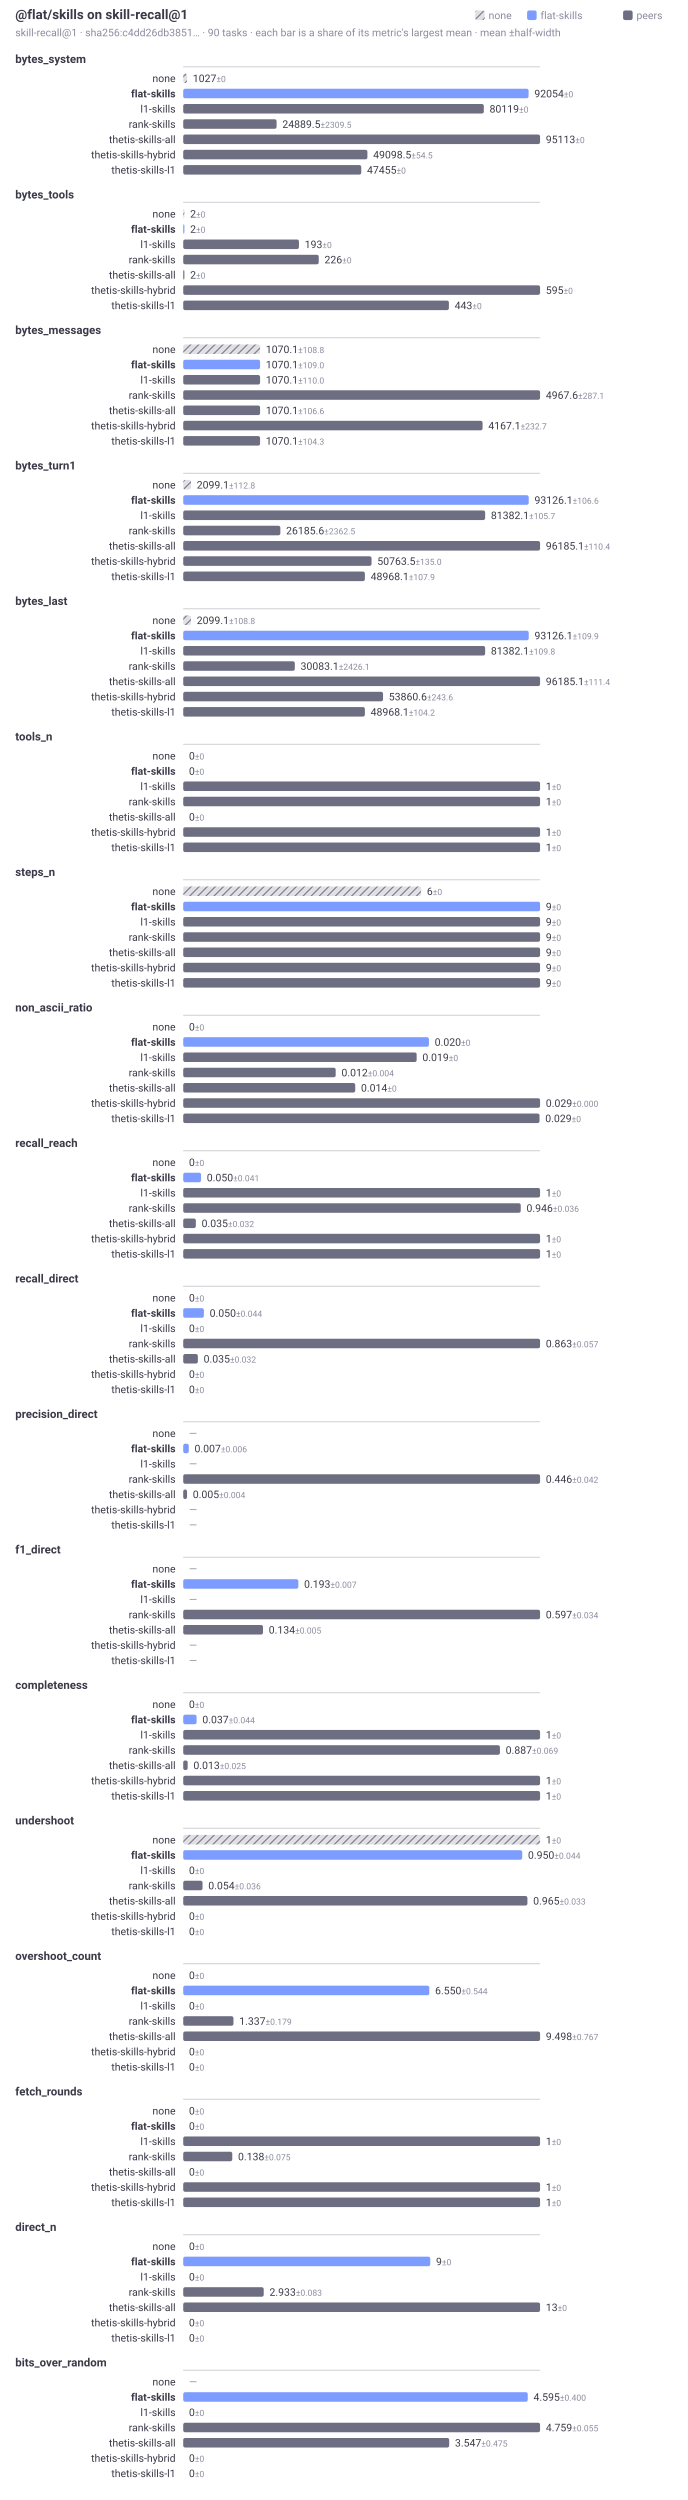
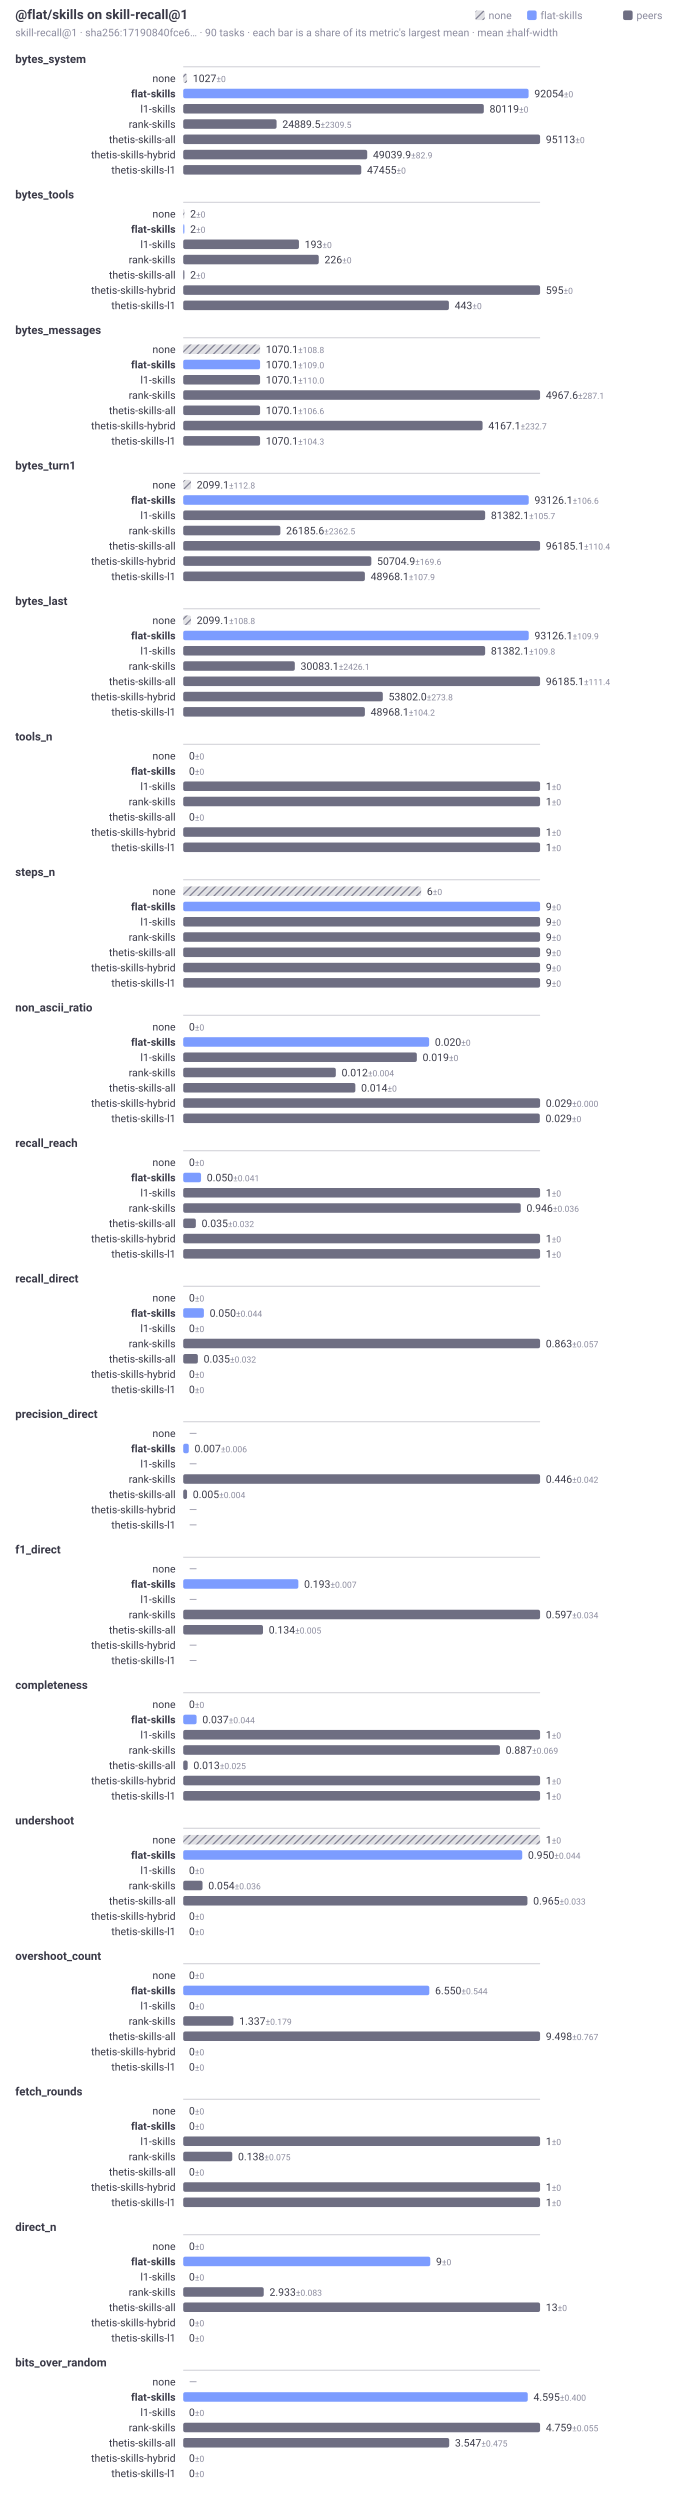
<svg xmlns="http://www.w3.org/2000/svg" width="720" height="2620" viewBox="0 0 720 2620" role="img" aria-labelledby="t d" font-family="system-ui, -apple-system, Segoe UI, Roboto, sans-serif">
  <style>.t{fill:#3a3a48}.f{fill:#8b8b9e}@media (prefers-color-scheme:dark){.t{fill:#d2d2dc}.f{fill:#9a9aae}}</style>
  <defs>
    <pattern id="hatch" width="6" height="6" patternUnits="userSpaceOnUse" patternTransform="rotate(45)">
      <rect width="6" height="6" fill="#6e6e82" fill-opacity="0.22" />
      <line x1="0" y1="0" x2="0" y2="6" stroke="#6e6e82" stroke-width="2" />
    </pattern>
  </defs>
  <text class="t" x="16" y="20" font-size="14" font-weight="600">@flat/skills on skill-recall@1</text>
-   <text class="f" x="16" y="38" font-size="11">skill-recall@1 · sha256:c4dd26db3851… · 90 tasks · each bar is a share of its metric's largest mean · mean ±half-width</text>
+   <text class="f" x="16" y="38" font-size="11">skill-recall@1 · sha256:17190840fce6… · 90 tasks · each bar is a share of its metric's largest mean · mean ±half-width</text>
  <rect x="653" y="11" width="10" height="10" rx="2" fill="#6e6e82" />
  <text class="f" x="667" y="20" font-size="11">peers</text>
  <rect x="552.4" y="11" width="10" height="10" rx="2" fill="#7c9cff" />
  <text class="f" x="566.4" y="20" font-size="11">flat-skills</text>
  <rect x="498" y="11" width="10" height="10" rx="2" fill="url(#hatch)" />
  <text class="f" x="512" y="20" font-size="11">none</text>
  <text class="t" x="16" y="66" font-size="12" font-weight="600">bytes_system</text>
  <line x1="192" y1="70" x2="566" y2="70" stroke="#6e6e82" stroke-opacity="0.35" stroke-width="1" />
  <text class="t" x="184" y="86" font-size="11" text-anchor="end">none</text>
  <rect x="192" y="77" width="4.04" height="10" rx="2" fill="url(#hatch)" />
  <text class="t" x="202.04" y="86" font-size="11">1027<tspan class="f" font-size="9"> ±0</tspan>
  </text>
  <text class="t" x="184" y="102" font-size="11" text-anchor="end" font-weight="600">flat-skills</text>
  <rect x="192" y="93" width="361.97" height="10" rx="2" fill="#7c9cff" />
  <text class="t" x="559.97" y="102" font-size="11">92054<tspan class="f" font-size="9"> ±0</tspan>
  </text>
  <text class="t" x="184" y="118" font-size="11" text-anchor="end">l1-skills</text>
  <rect x="192" y="109" width="315.04" height="10" rx="2" fill="#6e6e82" />
  <text class="t" x="513.04" y="118" font-size="11">80119<tspan class="f" font-size="9"> ±0</tspan>
  </text>
  <text class="t" x="184" y="134" font-size="11" text-anchor="end">rank-skills</text>
  <rect x="192" y="125" width="97.87" height="10" rx="2" fill="#6e6e82" />
  <text class="t" x="295.87" y="134" font-size="11">24889.5<tspan class="f" font-size="9"> ±2309.5</tspan>
  </text>
  <text class="t" x="184" y="150" font-size="11" text-anchor="end">thetis-skills-all</text>
  <rect x="192" y="141" width="374" height="10" rx="2" fill="#6e6e82" />
  <text class="t" x="572" y="150" font-size="11">95113<tspan class="f" font-size="9"> ±0</tspan>
  </text>
  <text class="t" x="184" y="166" font-size="11" text-anchor="end">thetis-skills-hybrid</text>
-   <rect x="192" y="157" width="193.06" height="10" rx="2" fill="#6e6e82" />
-   <text class="t" x="391.06" y="166" font-size="11">49098.5<tspan class="f" font-size="9"> ±54.5</tspan>
+   <rect x="192" y="157" width="192.83" height="10" rx="2" fill="#6e6e82" />
+   <text class="t" x="390.83" y="166" font-size="11">49039.9<tspan class="f" font-size="9"> ±82.9</tspan>
  </text>
  <text class="t" x="184" y="182" font-size="11" text-anchor="end">thetis-skills-l1</text>
  <rect x="192" y="173" width="186.6" height="10" rx="2" fill="#6e6e82" />
  <text class="t" x="384.6" y="182" font-size="11">47455<tspan class="f" font-size="9"> ±0</tspan>
  </text>
  <text class="t" x="16" y="208" font-size="12" font-weight="600">bytes_tools</text>
  <line x1="192" y1="212" x2="566" y2="212" stroke="#6e6e82" stroke-opacity="0.35" stroke-width="1" />
  <text class="t" x="184" y="228" font-size="11" text-anchor="end">none</text>
  <rect x="192" y="219" width="1.26" height="10" rx="2" fill="url(#hatch)" />
  <text class="t" x="199.26" y="228" font-size="11">2<tspan class="f" font-size="9"> ±0</tspan>
  </text>
  <text class="t" x="184" y="244" font-size="11" text-anchor="end" font-weight="600">flat-skills</text>
  <rect x="192" y="235" width="1.26" height="10" rx="2" fill="#7c9cff" />
  <text class="t" x="199.26" y="244" font-size="11">2<tspan class="f" font-size="9"> ±0</tspan>
  </text>
  <text class="t" x="184" y="260" font-size="11" text-anchor="end">l1-skills</text>
  <rect x="192" y="251" width="121.31" height="10" rx="2" fill="#6e6e82" />
  <text class="t" x="319.31" y="260" font-size="11">193<tspan class="f" font-size="9"> ±0</tspan>
  </text>
  <text class="t" x="184" y="276" font-size="11" text-anchor="end">rank-skills</text>
  <rect x="192" y="267" width="142.06" height="10" rx="2" fill="#6e6e82" />
  <text class="t" x="340.06" y="276" font-size="11">226<tspan class="f" font-size="9"> ±0</tspan>
  </text>
  <text class="t" x="184" y="292" font-size="11" text-anchor="end">thetis-skills-all</text>
  <rect x="192" y="283" width="1.26" height="10" rx="2" fill="#6e6e82" />
  <text class="t" x="199.26" y="292" font-size="11">2<tspan class="f" font-size="9"> ±0</tspan>
  </text>
  <text class="t" x="184" y="308" font-size="11" text-anchor="end">thetis-skills-hybrid</text>
  <rect x="192" y="299" width="374" height="10" rx="2" fill="#6e6e82" />
  <text class="t" x="572" y="308" font-size="11">595<tspan class="f" font-size="9"> ±0</tspan>
  </text>
  <text class="t" x="184" y="324" font-size="11" text-anchor="end">thetis-skills-l1</text>
  <rect x="192" y="315" width="278.46" height="10" rx="2" fill="#6e6e82" />
  <text class="t" x="476.46" y="324" font-size="11">443<tspan class="f" font-size="9"> ±0</tspan>
  </text>
  <text class="t" x="16" y="350" font-size="12" font-weight="600">bytes_messages</text>
  <line x1="192" y1="354" x2="566" y2="354" stroke="#6e6e82" stroke-opacity="0.35" stroke-width="1" />
  <text class="t" x="184" y="370" font-size="11" text-anchor="end">none</text>
  <rect x="192" y="361" width="80.56" height="10" rx="2" fill="url(#hatch)" />
  <text class="t" x="278.56" y="370" font-size="11">1070.1<tspan class="f" font-size="9"> ±108.8</tspan>
  </text>
  <text class="t" x="184" y="386" font-size="11" text-anchor="end" font-weight="600">flat-skills</text>
  <rect x="192" y="377" width="80.56" height="10" rx="2" fill="#7c9cff" />
  <text class="t" x="278.56" y="386" font-size="11">1070.1<tspan class="f" font-size="9"> ±109.0</tspan>
  </text>
  <text class="t" x="184" y="402" font-size="11" text-anchor="end">l1-skills</text>
  <rect x="192" y="393" width="80.56" height="10" rx="2" fill="#6e6e82" />
  <text class="t" x="278.56" y="402" font-size="11">1070.1<tspan class="f" font-size="9"> ±110.0</tspan>
  </text>
  <text class="t" x="184" y="418" font-size="11" text-anchor="end">rank-skills</text>
  <rect x="192" y="409" width="374" height="10" rx="2" fill="#6e6e82" />
  <text class="t" x="572" y="418" font-size="11">4967.6<tspan class="f" font-size="9"> ±287.1</tspan>
  </text>
  <text class="t" x="184" y="434" font-size="11" text-anchor="end">thetis-skills-all</text>
  <rect x="192" y="425" width="80.56" height="10" rx="2" fill="#6e6e82" />
  <text class="t" x="278.56" y="434" font-size="11">1070.1<tspan class="f" font-size="9"> ±106.6</tspan>
  </text>
  <text class="t" x="184" y="450" font-size="11" text-anchor="end">thetis-skills-hybrid</text>
  <rect x="192" y="441" width="313.74" height="10" rx="2" fill="#6e6e82" />
  <text class="t" x="511.74" y="450" font-size="11">4167.1<tspan class="f" font-size="9"> ±232.7</tspan>
  </text>
  <text class="t" x="184" y="466" font-size="11" text-anchor="end">thetis-skills-l1</text>
  <rect x="192" y="457" width="80.56" height="10" rx="2" fill="#6e6e82" />
  <text class="t" x="278.56" y="466" font-size="11">1070.1<tspan class="f" font-size="9"> ±104.3</tspan>
  </text>
  <text class="t" x="16" y="492" font-size="12" font-weight="600">bytes_turn1</text>
  <line x1="192" y1="496" x2="566" y2="496" stroke="#6e6e82" stroke-opacity="0.35" stroke-width="1" />
  <text class="t" x="184" y="512" font-size="11" text-anchor="end">none</text>
  <rect x="192" y="503" width="8.16" height="10" rx="2" fill="url(#hatch)" />
  <text class="t" x="206.16" y="512" font-size="11">2099.1<tspan class="f" font-size="9"> ±112.8</tspan>
  </text>
  <text class="t" x="184" y="528" font-size="11" text-anchor="end" font-weight="600">flat-skills</text>
  <rect x="192" y="519" width="362.11" height="10" rx="2" fill="#7c9cff" />
  <text class="t" x="560.11" y="528" font-size="11">93126.1<tspan class="f" font-size="9"> ±106.6</tspan>
  </text>
  <text class="t" x="184" y="544" font-size="11" text-anchor="end">l1-skills</text>
  <rect x="192" y="535" width="316.44" height="10" rx="2" fill="#6e6e82" />
  <text class="t" x="514.44" y="544" font-size="11">81382.1<tspan class="f" font-size="9"> ±105.7</tspan>
  </text>
  <text class="t" x="184" y="560" font-size="11" text-anchor="end">rank-skills</text>
  <rect x="192" y="551" width="101.82" height="10" rx="2" fill="#6e6e82" />
  <text class="t" x="299.82" y="560" font-size="11">26185.6<tspan class="f" font-size="9"> ±2362.5</tspan>
  </text>
  <text class="t" x="184" y="576" font-size="11" text-anchor="end">thetis-skills-all</text>
  <rect x="192" y="567" width="374" height="10" rx="2" fill="#6e6e82" />
  <text class="t" x="572" y="576" font-size="11">96185.1<tspan class="f" font-size="9"> ±110.4</tspan>
  </text>
  <text class="t" x="184" y="592" font-size="11" text-anchor="end">thetis-skills-hybrid</text>
-   <rect x="192" y="583" width="197.39" height="10" rx="2" fill="#6e6e82" />
-   <text class="t" x="395.39" y="592" font-size="11">50763.5<tspan class="f" font-size="9"> ±135.0</tspan>
+   <rect x="192" y="583" width="197.16" height="10" rx="2" fill="#6e6e82" />
+   <text class="t" x="395.16" y="592" font-size="11">50704.9<tspan class="f" font-size="9"> ±169.6</tspan>
  </text>
  <text class="t" x="184" y="608" font-size="11" text-anchor="end">thetis-skills-l1</text>
  <rect x="192" y="599" width="190.4" height="10" rx="2" fill="#6e6e82" />
  <text class="t" x="388.4" y="608" font-size="11">48968.1<tspan class="f" font-size="9"> ±107.9</tspan>
  </text>
  <text class="t" x="16" y="634" font-size="12" font-weight="600">bytes_last</text>
  <line x1="192" y1="638" x2="566" y2="638" stroke="#6e6e82" stroke-opacity="0.35" stroke-width="1" />
  <text class="t" x="184" y="654" font-size="11" text-anchor="end">none</text>
  <rect x="192" y="645" width="8.16" height="10" rx="2" fill="url(#hatch)" />
  <text class="t" x="206.16" y="654" font-size="11">2099.1<tspan class="f" font-size="9"> ±108.8</tspan>
  </text>
  <text class="t" x="184" y="670" font-size="11" text-anchor="end" font-weight="600">flat-skills</text>
  <rect x="192" y="661" width="362.11" height="10" rx="2" fill="#7c9cff" />
  <text class="t" x="560.11" y="670" font-size="11">93126.1<tspan class="f" font-size="9"> ±109.9</tspan>
  </text>
  <text class="t" x="184" y="686" font-size="11" text-anchor="end">l1-skills</text>
  <rect x="192" y="677" width="316.44" height="10" rx="2" fill="#6e6e82" />
  <text class="t" x="514.44" y="686" font-size="11">81382.1<tspan class="f" font-size="9"> ±109.8</tspan>
  </text>
  <text class="t" x="184" y="702" font-size="11" text-anchor="end">rank-skills</text>
  <rect x="192" y="693" width="116.97" height="10" rx="2" fill="#6e6e82" />
  <text class="t" x="314.97" y="702" font-size="11">30083.1<tspan class="f" font-size="9"> ±2426.1</tspan>
  </text>
  <text class="t" x="184" y="718" font-size="11" text-anchor="end">thetis-skills-all</text>
  <rect x="192" y="709" width="374" height="10" rx="2" fill="#6e6e82" />
  <text class="t" x="572" y="718" font-size="11">96185.1<tspan class="f" font-size="9"> ±111.4</tspan>
  </text>
  <text class="t" x="184" y="734" font-size="11" text-anchor="end">thetis-skills-hybrid</text>
-   <rect x="192" y="725" width="209.43" height="10" rx="2" fill="#6e6e82" />
-   <text class="t" x="407.43" y="734" font-size="11">53860.6<tspan class="f" font-size="9"> ±243.6</tspan>
+   <rect x="192" y="725" width="209.2" height="10" rx="2" fill="#6e6e82" />
+   <text class="t" x="407.2" y="734" font-size="11">53802.0<tspan class="f" font-size="9"> ±273.8</tspan>
  </text>
  <text class="t" x="184" y="750" font-size="11" text-anchor="end">thetis-skills-l1</text>
  <rect x="192" y="741" width="190.4" height="10" rx="2" fill="#6e6e82" />
  <text class="t" x="388.4" y="750" font-size="11">48968.1<tspan class="f" font-size="9"> ±104.2</tspan>
  </text>
  <text class="t" x="16" y="776" font-size="12" font-weight="600">tools_n</text>
  <line x1="192" y1="780" x2="566" y2="780" stroke="#6e6e82" stroke-opacity="0.35" stroke-width="1" />
  <text class="t" x="184" y="796" font-size="11" text-anchor="end">none</text>
  <rect x="192" y="787" width="0" height="10" rx="2" fill="url(#hatch)" />
  <text class="t" x="198" y="796" font-size="11">0<tspan class="f" font-size="9"> ±0</tspan>
  </text>
  <text class="t" x="184" y="812" font-size="11" text-anchor="end" font-weight="600">flat-skills</text>
  <rect x="192" y="803" width="0" height="10" rx="2" fill="#7c9cff" />
  <text class="t" x="198" y="812" font-size="11">0<tspan class="f" font-size="9"> ±0</tspan>
  </text>
  <text class="t" x="184" y="828" font-size="11" text-anchor="end">l1-skills</text>
  <rect x="192" y="819" width="374" height="10" rx="2" fill="#6e6e82" />
  <text class="t" x="572" y="828" font-size="11">1<tspan class="f" font-size="9"> ±0</tspan>
  </text>
  <text class="t" x="184" y="844" font-size="11" text-anchor="end">rank-skills</text>
  <rect x="192" y="835" width="374" height="10" rx="2" fill="#6e6e82" />
  <text class="t" x="572" y="844" font-size="11">1<tspan class="f" font-size="9"> ±0</tspan>
  </text>
  <text class="t" x="184" y="860" font-size="11" text-anchor="end">thetis-skills-all</text>
  <rect x="192" y="851" width="0" height="10" rx="2" fill="#6e6e82" />
  <text class="t" x="198" y="860" font-size="11">0<tspan class="f" font-size="9"> ±0</tspan>
  </text>
  <text class="t" x="184" y="876" font-size="11" text-anchor="end">thetis-skills-hybrid</text>
  <rect x="192" y="867" width="374" height="10" rx="2" fill="#6e6e82" />
  <text class="t" x="572" y="876" font-size="11">1<tspan class="f" font-size="9"> ±0</tspan>
  </text>
  <text class="t" x="184" y="892" font-size="11" text-anchor="end">thetis-skills-l1</text>
  <rect x="192" y="883" width="374" height="10" rx="2" fill="#6e6e82" />
  <text class="t" x="572" y="892" font-size="11">1<tspan class="f" font-size="9"> ±0</tspan>
  </text>
  <text class="t" x="16" y="918" font-size="12" font-weight="600">steps_n</text>
  <line x1="192" y1="922" x2="566" y2="922" stroke="#6e6e82" stroke-opacity="0.35" stroke-width="1" />
  <text class="t" x="184" y="938" font-size="11" text-anchor="end">none</text>
  <rect x="192" y="929" width="249.33" height="10" rx="2" fill="url(#hatch)" />
  <text class="t" x="447.33" y="938" font-size="11">6<tspan class="f" font-size="9"> ±0</tspan>
  </text>
  <text class="t" x="184" y="954" font-size="11" text-anchor="end" font-weight="600">flat-skills</text>
  <rect x="192" y="945" width="374" height="10" rx="2" fill="#7c9cff" />
  <text class="t" x="572" y="954" font-size="11">9<tspan class="f" font-size="9"> ±0</tspan>
  </text>
  <text class="t" x="184" y="970" font-size="11" text-anchor="end">l1-skills</text>
  <rect x="192" y="961" width="374" height="10" rx="2" fill="#6e6e82" />
  <text class="t" x="572" y="970" font-size="11">9<tspan class="f" font-size="9"> ±0</tspan>
  </text>
  <text class="t" x="184" y="986" font-size="11" text-anchor="end">rank-skills</text>
  <rect x="192" y="977" width="374" height="10" rx="2" fill="#6e6e82" />
  <text class="t" x="572" y="986" font-size="11">9<tspan class="f" font-size="9"> ±0</tspan>
  </text>
  <text class="t" x="184" y="1002" font-size="11" text-anchor="end">thetis-skills-all</text>
  <rect x="192" y="993" width="374" height="10" rx="2" fill="#6e6e82" />
  <text class="t" x="572" y="1002" font-size="11">9<tspan class="f" font-size="9"> ±0</tspan>
  </text>
  <text class="t" x="184" y="1018" font-size="11" text-anchor="end">thetis-skills-hybrid</text>
  <rect x="192" y="1009" width="374" height="10" rx="2" fill="#6e6e82" />
  <text class="t" x="572" y="1018" font-size="11">9<tspan class="f" font-size="9"> ±0</tspan>
  </text>
  <text class="t" x="184" y="1034" font-size="11" text-anchor="end">thetis-skills-l1</text>
  <rect x="192" y="1025" width="374" height="10" rx="2" fill="#6e6e82" />
  <text class="t" x="572" y="1034" font-size="11">9<tspan class="f" font-size="9"> ±0</tspan>
  </text>
  <text class="t" x="16" y="1060" font-size="12" font-weight="600">non_ascii_ratio</text>
  <line x1="192" y1="1064" x2="566" y2="1064" stroke="#6e6e82" stroke-opacity="0.35" stroke-width="1" />
  <text class="t" x="184" y="1080" font-size="11" text-anchor="end">none</text>
  <rect x="192" y="1071" width="0" height="10" rx="2" fill="url(#hatch)" />
  <text class="t" x="198" y="1080" font-size="11">0<tspan class="f" font-size="9"> ±0</tspan>
  </text>
  <text class="t" x="184" y="1096" font-size="11" text-anchor="end" font-weight="600">flat-skills</text>
-   <rect x="192" y="1087" width="257.54" height="10" rx="2" fill="#7c9cff" />
-   <text class="t" x="455.54" y="1096" font-size="11">0.020<tspan class="f" font-size="9"> ±0</tspan>
+   <rect x="192" y="1087" width="257.73" height="10" rx="2" fill="#7c9cff" />
+   <text class="t" x="455.73" y="1096" font-size="11">0.020<tspan class="f" font-size="9"> ±0</tspan>
  </text>
  <text class="t" x="184" y="1112" font-size="11" text-anchor="end">l1-skills</text>
-   <rect x="192" y="1103" width="244.66" height="10" rx="2" fill="#6e6e82" />
-   <text class="t" x="442.66" y="1112" font-size="11">0.019<tspan class="f" font-size="9"> ±0</tspan>
+   <rect x="192" y="1103" width="244.85" height="10" rx="2" fill="#6e6e82" />
+   <text class="t" x="442.85" y="1112" font-size="11">0.019<tspan class="f" font-size="9"> ±0</tspan>
  </text>
  <text class="t" x="184" y="1128" font-size="11" text-anchor="end">rank-skills</text>
-   <rect x="192" y="1119" width="159.82" height="10" rx="2" fill="#6e6e82" />
-   <text class="t" x="357.82" y="1128" font-size="11">0.012<tspan class="f" font-size="9"> ±0.004</tspan>
+   <rect x="192" y="1119" width="159.94" height="10" rx="2" fill="#6e6e82" />
+   <text class="t" x="357.94" y="1128" font-size="11">0.012<tspan class="f" font-size="9"> ±0.004</tspan>
  </text>
  <text class="t" x="184" y="1144" font-size="11" text-anchor="end">thetis-skills-all</text>
-   <rect x="192" y="1135" width="180.28" height="10" rx="2" fill="#6e6e82" />
-   <text class="t" x="378.28" y="1144" font-size="11">0.014<tspan class="f" font-size="9"> ±0</tspan>
+   <rect x="192" y="1135" width="180.41" height="10" rx="2" fill="#6e6e82" />
+   <text class="t" x="378.41" y="1144" font-size="11">0.014<tspan class="f" font-size="9"> ±0</tspan>
  </text>
  <text class="t" x="184" y="1160" font-size="11" text-anchor="end">thetis-skills-hybrid</text>
  <rect x="192" y="1151" width="374" height="10" rx="2" fill="#6e6e82" />
  <text class="t" x="572" y="1160" font-size="11">0.029<tspan class="f" font-size="9"> ±0.000</tspan>
  </text>
  <text class="t" x="184" y="1176" font-size="11" text-anchor="end">thetis-skills-l1</text>
-   <rect x="192" y="1167" width="373.43" height="10" rx="2" fill="#6e6e82" />
-   <text class="t" x="571.43" y="1176" font-size="11">0.029<tspan class="f" font-size="9"> ±0</tspan>
+   <rect x="192" y="1167" width="373.71" height="10" rx="2" fill="#6e6e82" />
+   <text class="t" x="571.71" y="1176" font-size="11">0.029<tspan class="f" font-size="9"> ±0</tspan>
  </text>
  <text class="t" x="16" y="1202" font-size="12" font-weight="600">recall_reach</text>
  <line x1="192" y1="1206" x2="566" y2="1206" stroke="#6e6e82" stroke-opacity="0.35" stroke-width="1" />
  <text class="t" x="184" y="1222" font-size="11" text-anchor="end">none</text>
  <rect x="192" y="1213" width="0" height="10" rx="2" fill="url(#hatch)" />
  <text class="t" x="198" y="1222" font-size="11">0<tspan class="f" font-size="9"> ±0</tspan>
  </text>
  <text class="t" x="184" y="1238" font-size="11" text-anchor="end" font-weight="600">flat-skills</text>
  <rect x="192" y="1229" width="18.7" height="10" rx="2" fill="#7c9cff" />
  <text class="t" x="216.7" y="1238" font-size="11">0.050<tspan class="f" font-size="9"> ±0.041</tspan>
  </text>
  <text class="t" x="184" y="1254" font-size="11" text-anchor="end">l1-skills</text>
  <rect x="192" y="1245" width="374" height="10" rx="2" fill="#6e6e82" />
  <text class="t" x="572" y="1254" font-size="11">1<tspan class="f" font-size="9"> ±0</tspan>
  </text>
  <text class="t" x="184" y="1270" font-size="11" text-anchor="end">rank-skills</text>
  <rect x="192" y="1261" width="353.74" height="10" rx="2" fill="#6e6e82" />
  <text class="t" x="551.74" y="1270" font-size="11">0.946<tspan class="f" font-size="9"> ±0.036</tspan>
  </text>
  <text class="t" x="184" y="1286" font-size="11" text-anchor="end">thetis-skills-all</text>
  <rect x="192" y="1277" width="13.25" height="10" rx="2" fill="#6e6e82" />
  <text class="t" x="211.25" y="1286" font-size="11">0.035<tspan class="f" font-size="9"> ±0.032</tspan>
  </text>
  <text class="t" x="184" y="1302" font-size="11" text-anchor="end">thetis-skills-hybrid</text>
  <rect x="192" y="1293" width="374" height="10" rx="2" fill="#6e6e82" />
  <text class="t" x="572" y="1302" font-size="11">1<tspan class="f" font-size="9"> ±0</tspan>
  </text>
  <text class="t" x="184" y="1318" font-size="11" text-anchor="end">thetis-skills-l1</text>
  <rect x="192" y="1309" width="374" height="10" rx="2" fill="#6e6e82" />
  <text class="t" x="572" y="1318" font-size="11">1<tspan class="f" font-size="9"> ±0</tspan>
  </text>
  <text class="t" x="16" y="1344" font-size="12" font-weight="600">recall_direct</text>
  <line x1="192" y1="1348" x2="566" y2="1348" stroke="#6e6e82" stroke-opacity="0.35" stroke-width="1" />
  <text class="t" x="184" y="1364" font-size="11" text-anchor="end">none</text>
  <rect x="192" y="1355" width="0" height="10" rx="2" fill="url(#hatch)" />
  <text class="t" x="198" y="1364" font-size="11">0<tspan class="f" font-size="9"> ±0</tspan>
  </text>
  <text class="t" x="184" y="1380" font-size="11" text-anchor="end" font-weight="600">flat-skills</text>
  <rect x="192" y="1371" width="21.68" height="10" rx="2" fill="#7c9cff" />
  <text class="t" x="219.68" y="1380" font-size="11">0.050<tspan class="f" font-size="9"> ±0.044</tspan>
  </text>
  <text class="t" x="184" y="1396" font-size="11" text-anchor="end">l1-skills</text>
  <rect x="192" y="1387" width="0" height="10" rx="2" fill="#6e6e82" />
  <text class="t" x="198" y="1396" font-size="11">0<tspan class="f" font-size="9"> ±0</tspan>
  </text>
  <text class="t" x="184" y="1412" font-size="11" text-anchor="end">rank-skills</text>
  <rect x="192" y="1403" width="374" height="10" rx="2" fill="#6e6e82" />
  <text class="t" x="572" y="1412" font-size="11">0.863<tspan class="f" font-size="9"> ±0.057</tspan>
  </text>
  <text class="t" x="184" y="1428" font-size="11" text-anchor="end">thetis-skills-all</text>
  <rect x="192" y="1419" width="15.36" height="10" rx="2" fill="#6e6e82" />
  <text class="t" x="213.36" y="1428" font-size="11">0.035<tspan class="f" font-size="9"> ±0.032</tspan>
  </text>
  <text class="t" x="184" y="1444" font-size="11" text-anchor="end">thetis-skills-hybrid</text>
  <rect x="192" y="1435" width="0" height="10" rx="2" fill="#6e6e82" />
  <text class="t" x="198" y="1444" font-size="11">0<tspan class="f" font-size="9"> ±0</tspan>
  </text>
  <text class="t" x="184" y="1460" font-size="11" text-anchor="end">thetis-skills-l1</text>
  <rect x="192" y="1451" width="0" height="10" rx="2" fill="#6e6e82" />
  <text class="t" x="198" y="1460" font-size="11">0<tspan class="f" font-size="9"> ±0</tspan>
  </text>
  <text class="t" x="16" y="1486" font-size="12" font-weight="600">precision_direct</text>
  <line x1="192" y1="1490" x2="566" y2="1490" stroke="#6e6e82" stroke-opacity="0.35" stroke-width="1" />
  <text class="t" x="184" y="1506" font-size="11" text-anchor="end">none</text>
  <rect x="192" y="1497" width="0" height="10" rx="2" fill="url(#hatch)" />
  <text class="f" x="198" y="1506" font-size="11">—</text>
  <text class="t" x="184" y="1522" font-size="11" text-anchor="end" font-weight="600">flat-skills</text>
  <rect x="192" y="1513" width="5.83" height="10" rx="2" fill="#7c9cff" />
  <text class="t" x="203.83" y="1522" font-size="11">0.007<tspan class="f" font-size="9"> ±0.006</tspan>
  </text>
  <text class="t" x="184" y="1538" font-size="11" text-anchor="end">l1-skills</text>
  <rect x="192" y="1529" width="0" height="10" rx="2" fill="#6e6e82" />
  <text class="f" x="198" y="1538" font-size="11">—</text>
  <text class="t" x="184" y="1554" font-size="11" text-anchor="end">rank-skills</text>
  <rect x="192" y="1545" width="374" height="10" rx="2" fill="#6e6e82" />
  <text class="t" x="572" y="1554" font-size="11">0.446<tspan class="f" font-size="9"> ±0.042</tspan>
  </text>
  <text class="t" x="184" y="1570" font-size="11" text-anchor="end">thetis-skills-all</text>
  <rect x="192" y="1561" width="4.03" height="10" rx="2" fill="#6e6e82" />
  <text class="t" x="202.03" y="1570" font-size="11">0.005<tspan class="f" font-size="9"> ±0.004</tspan>
  </text>
  <text class="t" x="184" y="1586" font-size="11" text-anchor="end">thetis-skills-hybrid</text>
  <rect x="192" y="1577" width="0" height="10" rx="2" fill="#6e6e82" />
  <text class="f" x="198" y="1586" font-size="11">—</text>
  <text class="t" x="184" y="1602" font-size="11" text-anchor="end">thetis-skills-l1</text>
  <rect x="192" y="1593" width="0" height="10" rx="2" fill="#6e6e82" />
  <text class="f" x="198" y="1602" font-size="11">—</text>
  <text class="t" x="16" y="1628" font-size="12" font-weight="600">f1_direct</text>
  <line x1="192" y1="1632" x2="566" y2="1632" stroke="#6e6e82" stroke-opacity="0.35" stroke-width="1" />
  <text class="t" x="184" y="1648" font-size="11" text-anchor="end">none</text>
  <rect x="192" y="1639" width="0" height="10" rx="2" fill="url(#hatch)" />
  <text class="f" x="198" y="1648" font-size="11">—</text>
  <text class="t" x="184" y="1664" font-size="11" text-anchor="end" font-weight="600">flat-skills</text>
  <rect x="192" y="1655" width="120.66" height="10" rx="2" fill="#7c9cff" />
  <text class="t" x="318.66" y="1664" font-size="11">0.193<tspan class="f" font-size="9"> ±0.007</tspan>
  </text>
  <text class="t" x="184" y="1680" font-size="11" text-anchor="end">l1-skills</text>
  <rect x="192" y="1671" width="0" height="10" rx="2" fill="#6e6e82" />
  <text class="f" x="198" y="1680" font-size="11">—</text>
  <text class="t" x="184" y="1696" font-size="11" text-anchor="end">rank-skills</text>
  <rect x="192" y="1687" width="374" height="10" rx="2" fill="#6e6e82" />
  <text class="t" x="572" y="1696" font-size="11">0.597<tspan class="f" font-size="9"> ±0.034</tspan>
  </text>
  <text class="t" x="184" y="1712" font-size="11" text-anchor="end">thetis-skills-all</text>
  <rect x="192" y="1703" width="83.63" height="10" rx="2" fill="#6e6e82" />
  <text class="t" x="281.63" y="1712" font-size="11">0.134<tspan class="f" font-size="9"> ±0.005</tspan>
  </text>
  <text class="t" x="184" y="1728" font-size="11" text-anchor="end">thetis-skills-hybrid</text>
  <rect x="192" y="1719" width="0" height="10" rx="2" fill="#6e6e82" />
  <text class="f" x="198" y="1728" font-size="11">—</text>
  <text class="t" x="184" y="1744" font-size="11" text-anchor="end">thetis-skills-l1</text>
  <rect x="192" y="1735" width="0" height="10" rx="2" fill="#6e6e82" />
  <text class="f" x="198" y="1744" font-size="11">—</text>
  <text class="t" x="16" y="1770" font-size="12" font-weight="600">completeness</text>
  <line x1="192" y1="1774" x2="566" y2="1774" stroke="#6e6e82" stroke-opacity="0.35" stroke-width="1" />
  <text class="t" x="184" y="1790" font-size="11" text-anchor="end">none</text>
  <rect x="192" y="1781" width="0" height="10" rx="2" fill="url(#hatch)" />
  <text class="t" x="198" y="1790" font-size="11">0<tspan class="f" font-size="9"> ±0</tspan>
  </text>
  <text class="t" x="184" y="1806" font-size="11" text-anchor="end" font-weight="600">flat-skills</text>
  <rect x="192" y="1797" width="14.03" height="10" rx="2" fill="#7c9cff" />
  <text class="t" x="212.03" y="1806" font-size="11">0.037<tspan class="f" font-size="9"> ±0.044</tspan>
  </text>
  <text class="t" x="184" y="1822" font-size="11" text-anchor="end">l1-skills</text>
  <rect x="192" y="1813" width="374" height="10" rx="2" fill="#6e6e82" />
  <text class="t" x="572" y="1822" font-size="11">1<tspan class="f" font-size="9"> ±0</tspan>
  </text>
  <text class="t" x="184" y="1838" font-size="11" text-anchor="end">rank-skills</text>
  <rect x="192" y="1829" width="331.93" height="10" rx="2" fill="#6e6e82" />
  <text class="t" x="529.92" y="1838" font-size="11">0.887<tspan class="f" font-size="9"> ±0.069</tspan>
  </text>
  <text class="t" x="184" y="1854" font-size="11" text-anchor="end">thetis-skills-all</text>
  <rect x="192" y="1845" width="4.68" height="10" rx="2" fill="#6e6e82" />
  <text class="t" x="202.68" y="1854" font-size="11">0.013<tspan class="f" font-size="9"> ±0.025</tspan>
  </text>
  <text class="t" x="184" y="1870" font-size="11" text-anchor="end">thetis-skills-hybrid</text>
  <rect x="192" y="1861" width="374" height="10" rx="2" fill="#6e6e82" />
  <text class="t" x="572" y="1870" font-size="11">1<tspan class="f" font-size="9"> ±0</tspan>
  </text>
  <text class="t" x="184" y="1886" font-size="11" text-anchor="end">thetis-skills-l1</text>
  <rect x="192" y="1877" width="374" height="10" rx="2" fill="#6e6e82" />
  <text class="t" x="572" y="1886" font-size="11">1<tspan class="f" font-size="9"> ±0</tspan>
  </text>
  <text class="t" x="16" y="1912" font-size="12" font-weight="600">undershoot</text>
  <line x1="192" y1="1916" x2="566" y2="1916" stroke="#6e6e82" stroke-opacity="0.35" stroke-width="1" />
  <text class="t" x="184" y="1932" font-size="11" text-anchor="end">none</text>
  <rect x="192" y="1923" width="374" height="10" rx="2" fill="url(#hatch)" />
  <text class="t" x="572" y="1932" font-size="11">1<tspan class="f" font-size="9"> ±0</tspan>
  </text>
  <text class="t" x="184" y="1948" font-size="11" text-anchor="end" font-weight="600">flat-skills</text>
  <rect x="192" y="1939" width="355.3" height="10" rx="2" fill="#7c9cff" />
  <text class="t" x="553.3" y="1948" font-size="11">0.950<tspan class="f" font-size="9"> ±0.044</tspan>
  </text>
  <text class="t" x="184" y="1964" font-size="11" text-anchor="end">l1-skills</text>
  <rect x="192" y="1955" width="0" height="10" rx="2" fill="#6e6e82" />
  <text class="t" x="198" y="1964" font-size="11">0<tspan class="f" font-size="9"> ±0</tspan>
  </text>
  <text class="t" x="184" y="1980" font-size="11" text-anchor="end">rank-skills</text>
  <rect x="192" y="1971" width="20.26" height="10" rx="2" fill="#6e6e82" />
  <text class="t" x="218.26" y="1980" font-size="11">0.054<tspan class="f" font-size="9"> ±0.036</tspan>
  </text>
  <text class="t" x="184" y="1996" font-size="11" text-anchor="end">thetis-skills-all</text>
  <rect x="192" y="1987" width="360.75" height="10" rx="2" fill="#6e6e82" />
  <text class="t" x="558.75" y="1996" font-size="11">0.965<tspan class="f" font-size="9"> ±0.033</tspan>
  </text>
  <text class="t" x="184" y="2012" font-size="11" text-anchor="end">thetis-skills-hybrid</text>
  <rect x="192" y="2003" width="0" height="10" rx="2" fill="#6e6e82" />
  <text class="t" x="198" y="2012" font-size="11">0<tspan class="f" font-size="9"> ±0</tspan>
  </text>
  <text class="t" x="184" y="2028" font-size="11" text-anchor="end">thetis-skills-l1</text>
  <rect x="192" y="2019" width="0" height="10" rx="2" fill="#6e6e82" />
  <text class="t" x="198" y="2028" font-size="11">0<tspan class="f" font-size="9"> ±0</tspan>
  </text>
  <text class="t" x="16" y="2054" font-size="12" font-weight="600">overshoot_count</text>
  <line x1="192" y1="2058" x2="566" y2="2058" stroke="#6e6e82" stroke-opacity="0.35" stroke-width="1" />
  <text class="t" x="184" y="2074" font-size="11" text-anchor="end">none</text>
  <rect x="192" y="2065" width="0" height="10" rx="2" fill="url(#hatch)" />
  <text class="t" x="198" y="2074" font-size="11">0<tspan class="f" font-size="9"> ±0</tspan>
  </text>
  <text class="t" x="184" y="2090" font-size="11" text-anchor="end" font-weight="600">flat-skills</text>
  <rect x="192" y="2081" width="257.92" height="10" rx="2" fill="#7c9cff" />
  <text class="t" x="455.92" y="2090" font-size="11">6.550<tspan class="f" font-size="9"> ±0.544</tspan>
  </text>
  <text class="t" x="184" y="2106" font-size="11" text-anchor="end">l1-skills</text>
  <rect x="192" y="2097" width="0" height="10" rx="2" fill="#6e6e82" />
  <text class="t" x="198" y="2106" font-size="11">0<tspan class="f" font-size="9"> ±0</tspan>
  </text>
  <text class="t" x="184" y="2122" font-size="11" text-anchor="end">rank-skills</text>
  <rect x="192" y="2113" width="52.67" height="10" rx="2" fill="#6e6e82" />
  <text class="t" x="250.67" y="2122" font-size="11">1.337<tspan class="f" font-size="9"> ±0.179</tspan>
  </text>
  <text class="t" x="184" y="2138" font-size="11" text-anchor="end">thetis-skills-all</text>
  <rect x="192" y="2129" width="374" height="10" rx="2" fill="#6e6e82" />
  <text class="t" x="572" y="2138" font-size="11">9.498<tspan class="f" font-size="9"> ±0.767</tspan>
  </text>
  <text class="t" x="184" y="2154" font-size="11" text-anchor="end">thetis-skills-hybrid</text>
  <rect x="192" y="2145" width="0" height="10" rx="2" fill="#6e6e82" />
  <text class="t" x="198" y="2154" font-size="11">0<tspan class="f" font-size="9"> ±0</tspan>
  </text>
  <text class="t" x="184" y="2170" font-size="11" text-anchor="end">thetis-skills-l1</text>
  <rect x="192" y="2161" width="0" height="10" rx="2" fill="#6e6e82" />
  <text class="t" x="198" y="2170" font-size="11">0<tspan class="f" font-size="9"> ±0</tspan>
  </text>
  <text class="t" x="16" y="2196" font-size="12" font-weight="600">fetch_rounds</text>
  <line x1="192" y1="2200" x2="566" y2="2200" stroke="#6e6e82" stroke-opacity="0.35" stroke-width="1" />
  <text class="t" x="184" y="2216" font-size="11" text-anchor="end">none</text>
  <rect x="192" y="2207" width="0" height="10" rx="2" fill="url(#hatch)" />
  <text class="t" x="198" y="2216" font-size="11">0<tspan class="f" font-size="9"> ±0</tspan>
  </text>
  <text class="t" x="184" y="2232" font-size="11" text-anchor="end" font-weight="600">flat-skills</text>
  <rect x="192" y="2223" width="0" height="10" rx="2" fill="#7c9cff" />
  <text class="t" x="198" y="2232" font-size="11">0<tspan class="f" font-size="9"> ±0</tspan>
  </text>
  <text class="t" x="184" y="2248" font-size="11" text-anchor="end">l1-skills</text>
  <rect x="192" y="2239" width="374" height="10" rx="2" fill="#6e6e82" />
  <text class="t" x="572" y="2248" font-size="11">1<tspan class="f" font-size="9"> ±0</tspan>
  </text>
  <text class="t" x="184" y="2264" font-size="11" text-anchor="end">rank-skills</text>
  <rect x="192" y="2255" width="51.43" height="10" rx="2" fill="#6e6e82" />
  <text class="t" x="249.43" y="2264" font-size="11">0.138<tspan class="f" font-size="9"> ±0.075</tspan>
  </text>
  <text class="t" x="184" y="2280" font-size="11" text-anchor="end">thetis-skills-all</text>
  <rect x="192" y="2271" width="0" height="10" rx="2" fill="#6e6e82" />
  <text class="t" x="198" y="2280" font-size="11">0<tspan class="f" font-size="9"> ±0</tspan>
  </text>
  <text class="t" x="184" y="2296" font-size="11" text-anchor="end">thetis-skills-hybrid</text>
  <rect x="192" y="2287" width="374" height="10" rx="2" fill="#6e6e82" />
  <text class="t" x="572" y="2296" font-size="11">1<tspan class="f" font-size="9"> ±0</tspan>
  </text>
  <text class="t" x="184" y="2312" font-size="11" text-anchor="end">thetis-skills-l1</text>
  <rect x="192" y="2303" width="374" height="10" rx="2" fill="#6e6e82" />
  <text class="t" x="572" y="2312" font-size="11">1<tspan class="f" font-size="9"> ±0</tspan>
  </text>
  <text class="t" x="16" y="2338" font-size="12" font-weight="600">direct_n</text>
  <line x1="192" y1="2342" x2="566" y2="2342" stroke="#6e6e82" stroke-opacity="0.35" stroke-width="1" />
  <text class="t" x="184" y="2358" font-size="11" text-anchor="end">none</text>
  <rect x="192" y="2349" width="0" height="10" rx="2" fill="url(#hatch)" />
  <text class="t" x="198" y="2358" font-size="11">0<tspan class="f" font-size="9"> ±0</tspan>
  </text>
  <text class="t" x="184" y="2374" font-size="11" text-anchor="end" font-weight="600">flat-skills</text>
  <rect x="192" y="2365" width="258.92" height="10" rx="2" fill="#7c9cff" />
  <text class="t" x="456.92" y="2374" font-size="11">9<tspan class="f" font-size="9"> ±0</tspan>
  </text>
  <text class="t" x="184" y="2390" font-size="11" text-anchor="end">l1-skills</text>
  <rect x="192" y="2381" width="0" height="10" rx="2" fill="#6e6e82" />
  <text class="t" x="198" y="2390" font-size="11">0<tspan class="f" font-size="9"> ±0</tspan>
  </text>
  <text class="t" x="184" y="2406" font-size="11" text-anchor="end">rank-skills</text>
  <rect x="192" y="2397" width="84.39" height="10" rx="2" fill="#6e6e82" />
  <text class="t" x="282.39" y="2406" font-size="11">2.933<tspan class="f" font-size="9"> ±0.083</tspan>
  </text>
  <text class="t" x="184" y="2422" font-size="11" text-anchor="end">thetis-skills-all</text>
  <rect x="192" y="2413" width="374" height="10" rx="2" fill="#6e6e82" />
  <text class="t" x="572" y="2422" font-size="11">13<tspan class="f" font-size="9"> ±0</tspan>
  </text>
  <text class="t" x="184" y="2438" font-size="11" text-anchor="end">thetis-skills-hybrid</text>
  <rect x="192" y="2429" width="0" height="10" rx="2" fill="#6e6e82" />
  <text class="t" x="198" y="2438" font-size="11">0<tspan class="f" font-size="9"> ±0</tspan>
  </text>
  <text class="t" x="184" y="2454" font-size="11" text-anchor="end">thetis-skills-l1</text>
  <rect x="192" y="2445" width="0" height="10" rx="2" fill="#6e6e82" />
  <text class="t" x="198" y="2454" font-size="11">0<tspan class="f" font-size="9"> ±0</tspan>
  </text>
  <text class="t" x="16" y="2480" font-size="12" font-weight="600">bits_over_random</text>
  <line x1="192" y1="2484" x2="566" y2="2484" stroke="#6e6e82" stroke-opacity="0.35" stroke-width="1" />
  <text class="t" x="184" y="2500" font-size="11" text-anchor="end">none</text>
  <rect x="192" y="2491" width="0" height="10" rx="2" fill="url(#hatch)" />
  <text class="f" x="198" y="2500" font-size="11">—</text>
  <text class="t" x="184" y="2516" font-size="11" text-anchor="end" font-weight="600">flat-skills</text>
  <rect x="192" y="2507" width="361.09" height="10" rx="2" fill="#7c9cff" />
  <text class="t" x="559.09" y="2516" font-size="11">4.595<tspan class="f" font-size="9"> ±0.400</tspan>
  </text>
  <text class="t" x="184" y="2532" font-size="11" text-anchor="end">l1-skills</text>
  <rect x="192" y="2523" width="0" height="10" rx="2" fill="#6e6e82" />
  <text class="t" x="198" y="2532" font-size="11">0<tspan class="f" font-size="9"> ±0</tspan>
  </text>
  <text class="t" x="184" y="2548" font-size="11" text-anchor="end">rank-skills</text>
  <rect x="192" y="2539" width="374" height="10" rx="2" fill="#6e6e82" />
  <text class="t" x="572" y="2548" font-size="11">4.759<tspan class="f" font-size="9"> ±0.055</tspan>
  </text>
  <text class="t" x="184" y="2564" font-size="11" text-anchor="end">thetis-skills-all</text>
  <rect x="192" y="2555" width="278.77" height="10" rx="2" fill="#6e6e82" />
  <text class="t" x="476.77" y="2564" font-size="11">3.547<tspan class="f" font-size="9"> ±0.475</tspan>
  </text>
  <text class="t" x="184" y="2580" font-size="11" text-anchor="end">thetis-skills-hybrid</text>
  <rect x="192" y="2571" width="0" height="10" rx="2" fill="#6e6e82" />
  <text class="t" x="198" y="2580" font-size="11">0<tspan class="f" font-size="9"> ±0</tspan>
  </text>
  <text class="t" x="184" y="2596" font-size="11" text-anchor="end">thetis-skills-l1</text>
  <rect x="192" y="2587" width="0" height="10" rx="2" fill="#6e6e82" />
  <text class="t" x="198" y="2596" font-size="11">0<tspan class="f" font-size="9"> ±0</tspan>
  </text>
</svg>
